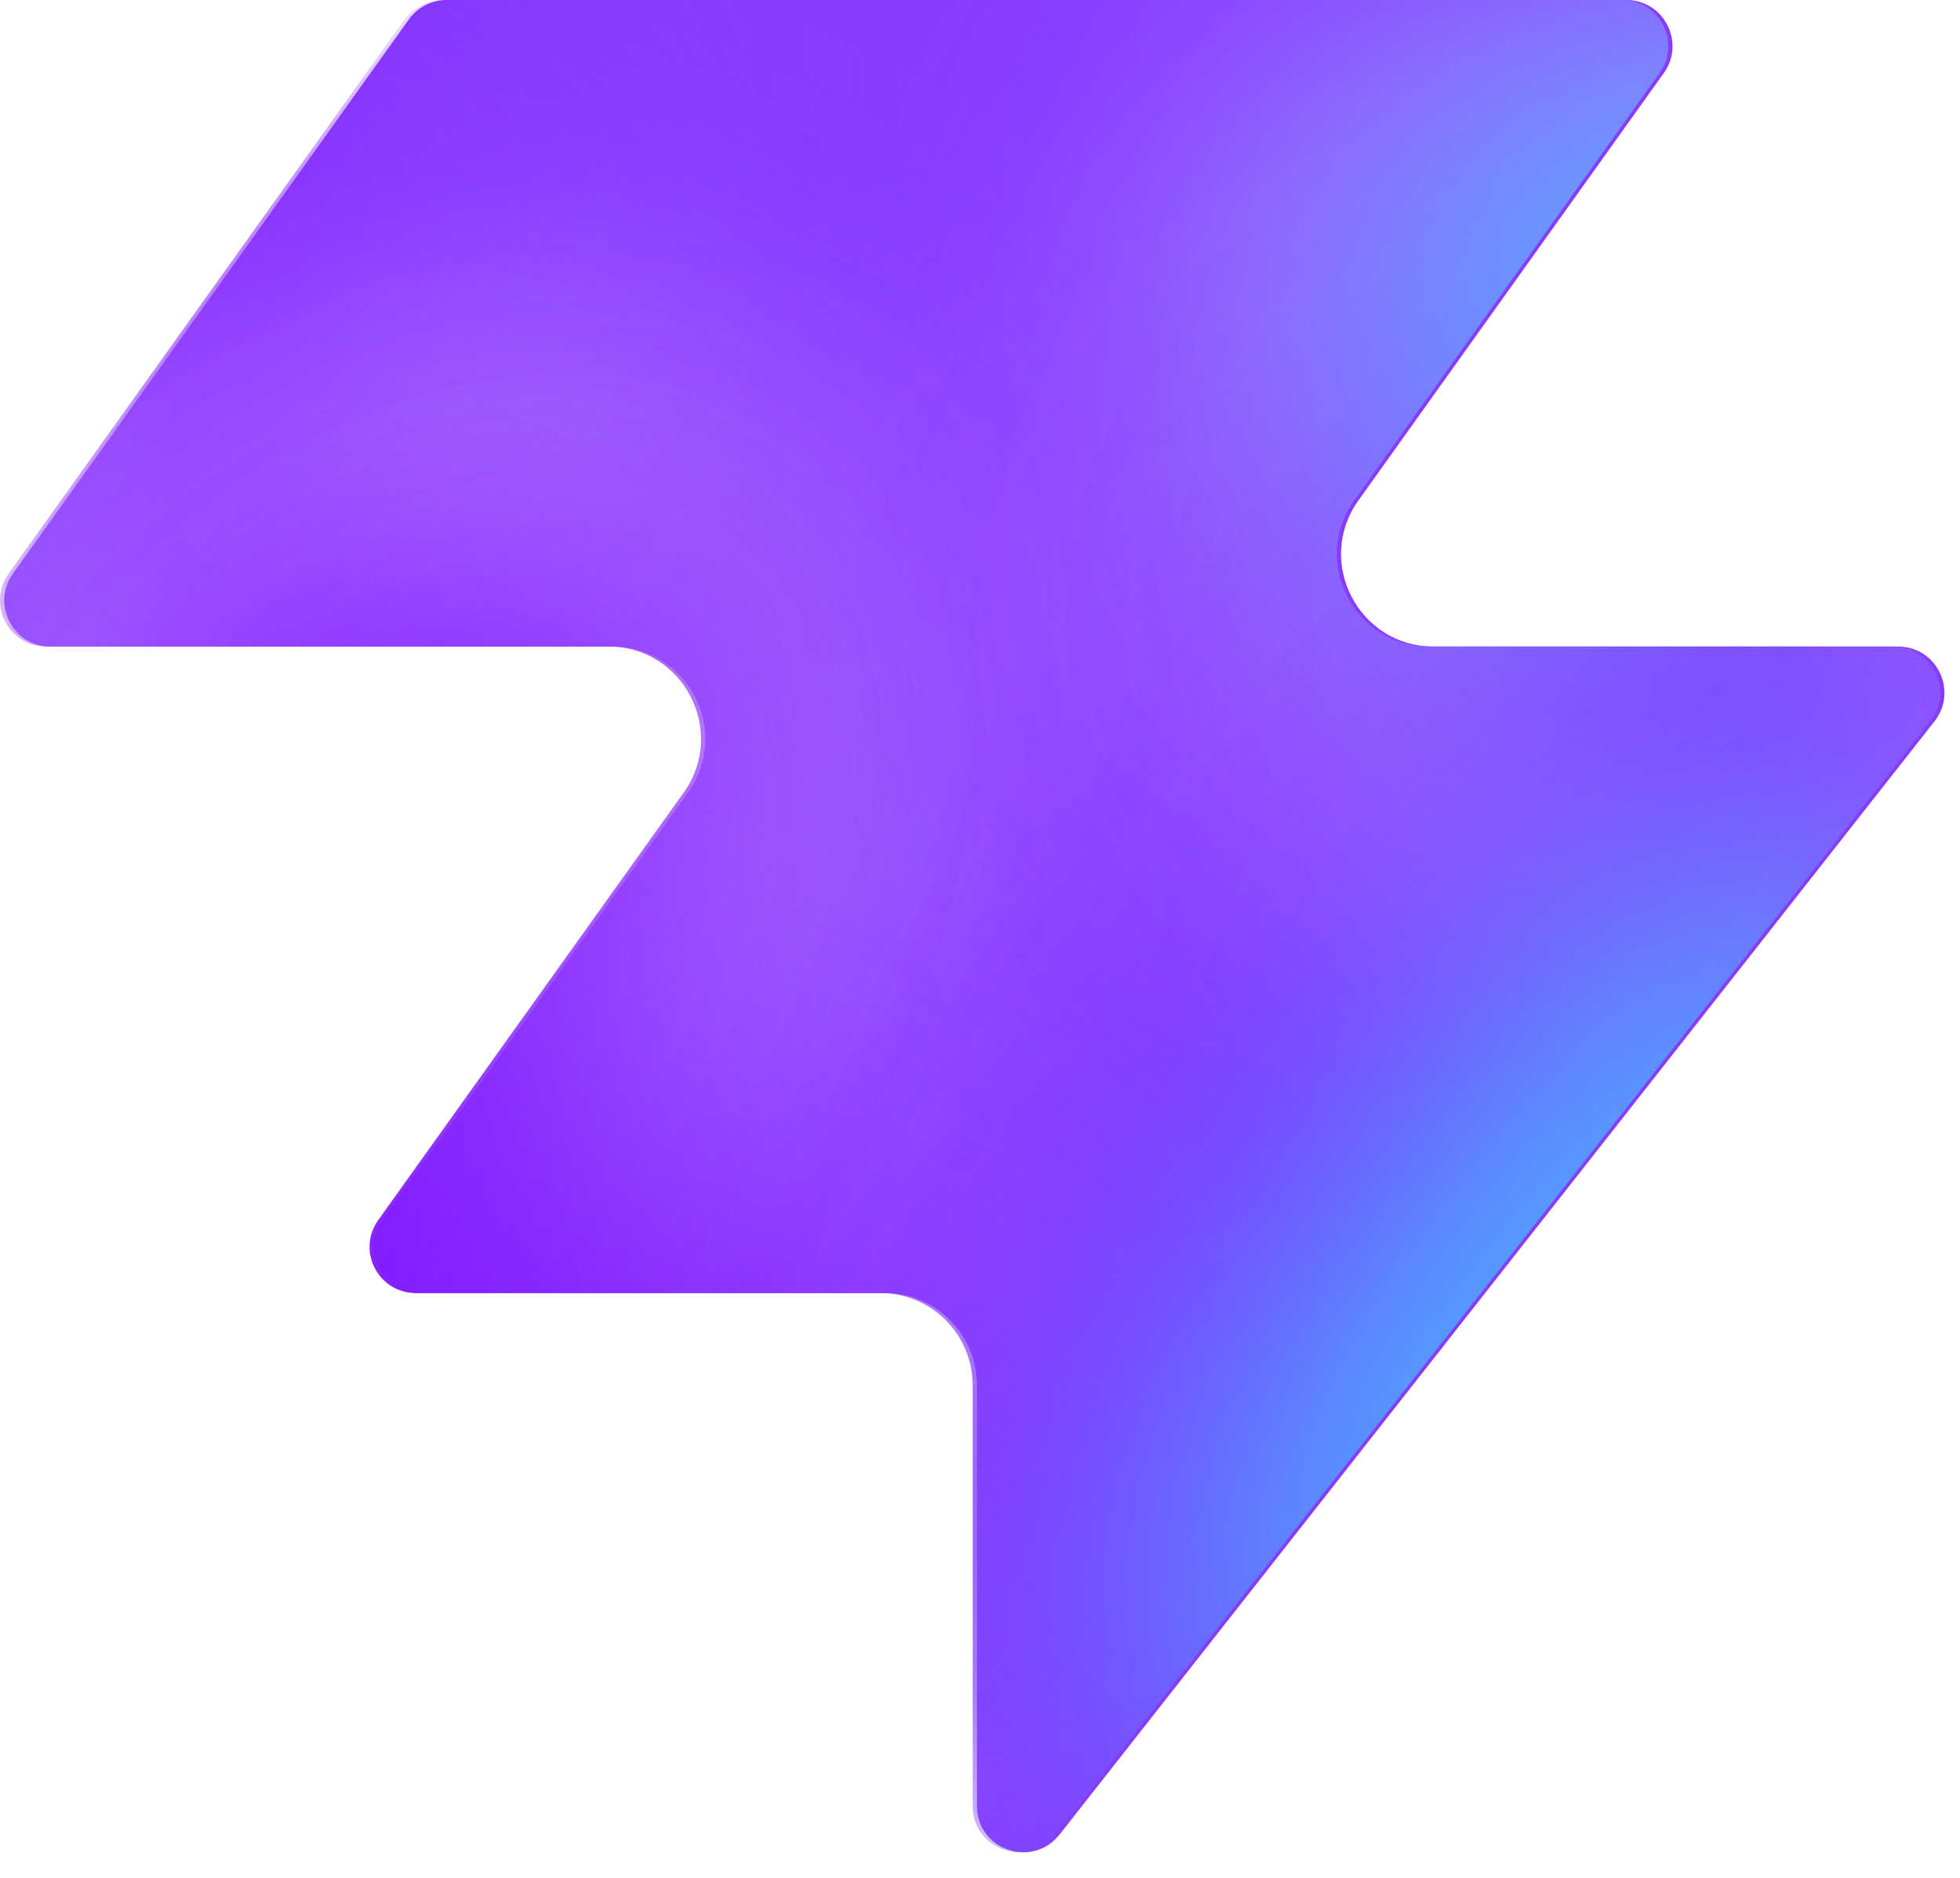
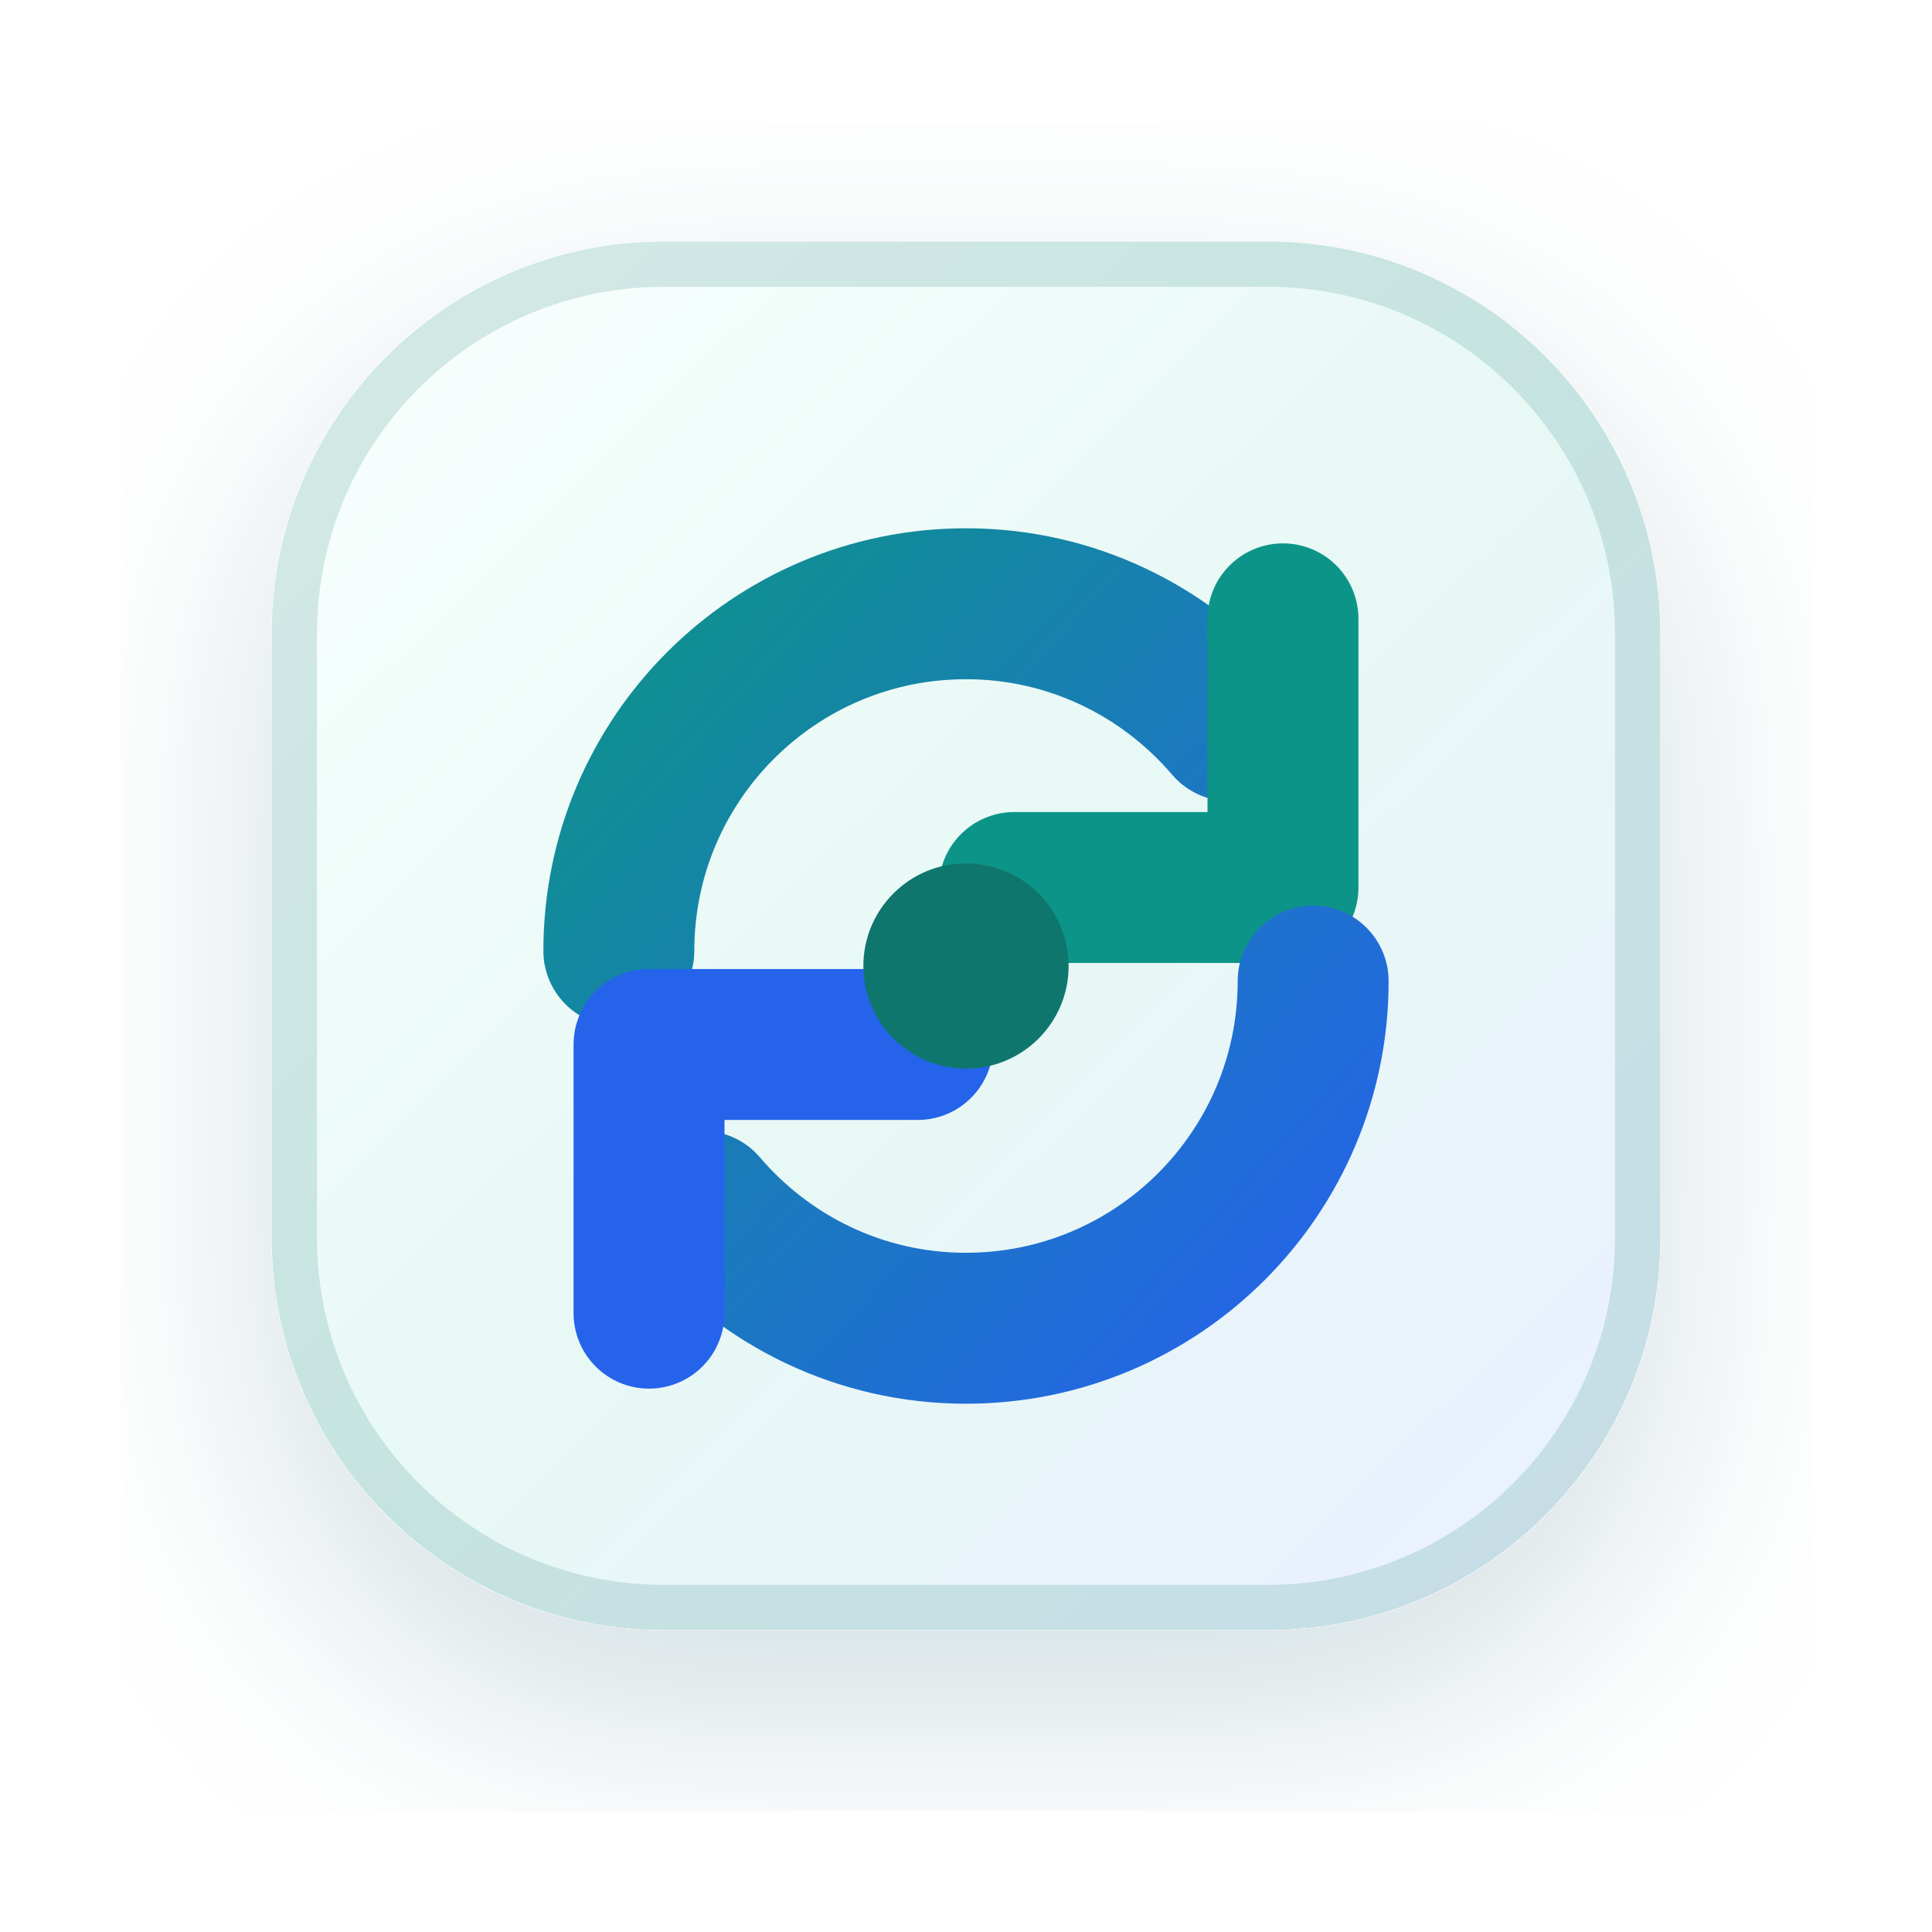
- <svg xmlns="http://www.w3.org/2000/svg" width="48" height="46" fill="none" viewBox="0 0 48 46">
-   <path fill="#863bff" d="M25.946 44.938c-.664.845-2.021.375-2.021-.698V33.937a2.26 2.26 0 0 0-2.262-2.262H10.287c-.92 0-1.456-1.04-.92-1.788l7.48-10.471c1.07-1.497 0-3.578-1.842-3.578H1.237c-.92 0-1.456-1.04-.92-1.788L10.013.474c.214-.297.556-.474.92-.474h28.894c.92 0 1.456 1.04.92 1.788l-7.48 10.471c-1.07 1.498 0 3.579 1.842 3.579h11.377c.943 0 1.473 1.088.89 1.83L25.947 44.94z" style="fill:#863bff;fill:color(display-p3 .525 .23 1);fill-opacity:1" />
-   <mask id="a" width="48" height="46" x="0" y="0" maskUnits="userSpaceOnUse" style="mask-type:alpha">
-     <path fill="#000" d="M25.842 44.938c-.664.844-2.021.375-2.021-.698V33.937a2.26 2.26 0 0 0-2.262-2.262H10.183c-.92 0-1.456-1.04-.92-1.788l7.48-10.471c1.07-1.498 0-3.579-1.842-3.579H1.133c-.92 0-1.456-1.04-.92-1.787L9.91.473c.214-.297.556-.474.92-.474h28.894c.92 0 1.456 1.04.92 1.788l-7.48 10.471c-1.07 1.498 0 3.578 1.842 3.578h11.377c.943 0 1.473 1.088.89 1.832L25.843 44.94z" style="fill:#000;fill-opacity:1" />
-   </mask>
-   <g mask="url(#a)">
-     <g filter="url(#b)">
-       <ellipse cx="5.508" cy="14.704" fill="#ede6ff" rx="5.508" ry="14.704" style="fill:#ede6ff;fill:color(display-p3 .927 .903 1);fill-opacity:1" transform="matrix(.00324 1 1 -.00324 -4.47 31.516)" />
-     </g>
-     <g filter="url(#c)">
-       <ellipse cx="10.399" cy="29.851" fill="#ede6ff" rx="10.399" ry="29.851" style="fill:#ede6ff;fill:color(display-p3 .927 .903 1);fill-opacity:1" transform="matrix(.00324 1 1 -.00324 -39.328 7.883)" />
-     </g>
-     <g filter="url(#d)">
-       <ellipse cx="5.508" cy="30.487" fill="#7e14ff" rx="5.508" ry="30.487" style="fill:#7e14ff;fill:color(display-p3 .492 .077 1);fill-opacity:1" transform="rotate(89.814 -25.913 -14.639)scale(1 -1)" />
-     </g>
-     <g filter="url(#e)">
-       <ellipse cx="5.508" cy="30.599" fill="#7e14ff" rx="5.508" ry="30.599" style="fill:#7e14ff;fill:color(display-p3 .492 .077 1);fill-opacity:1" transform="rotate(89.814 -32.644 -3.334)scale(1 -1)" />
-     </g>
-     <g filter="url(#f)">
-       <ellipse cx="5.508" cy="30.599" fill="#7e14ff" rx="5.508" ry="30.599" style="fill:#7e14ff;fill:color(display-p3 .492 .077 1);fill-opacity:1" transform="matrix(.00324 1 1 -.00324 -34.34 30.47)" />
-     </g>
-     <g filter="url(#g)">
-       <ellipse cx="14.072" cy="22.078" fill="#ede6ff" rx="14.072" ry="22.078" style="fill:#ede6ff;fill:color(display-p3 .927 .903 1);fill-opacity:1" transform="rotate(93.35 24.506 48.493)scale(-1 1)" />
-     </g>
-     <g filter="url(#h)">
-       <ellipse cx="3.47" cy="21.501" fill="#7e14ff" rx="3.47" ry="21.501" style="fill:#7e14ff;fill:color(display-p3 .492 .077 1);fill-opacity:1" transform="rotate(89.009 28.708 47.59)scale(-1 1)" />
-     </g>
-     <g filter="url(#i)">
-       <ellipse cx="3.47" cy="21.501" fill="#7e14ff" rx="3.47" ry="21.501" style="fill:#7e14ff;fill:color(display-p3 .492 .077 1);fill-opacity:1" transform="rotate(89.009 28.708 47.59)scale(-1 1)" />
-     </g>
-     <g filter="url(#j)">
-       <ellipse cx=".387" cy="8.972" fill="#7e14ff" rx="4.407" ry="29.108" style="fill:#7e14ff;fill:color(display-p3 .492 .077 1);fill-opacity:1" transform="rotate(39.51 .387 8.972)" />
-     </g>
-     <g filter="url(#k)">
-       <ellipse cx="47.523" cy="-6.092" fill="#7e14ff" rx="4.407" ry="29.108" style="fill:#7e14ff;fill:color(display-p3 .492 .077 1);fill-opacity:1" transform="rotate(37.892 47.523 -6.092)" />
-     </g>
-     <g filter="url(#l)">
-       <ellipse cx="41.412" cy="6.333" fill="#47bfff" rx="5.971" ry="9.665" style="fill:#47bfff;fill:color(display-p3 .28 .748 1);fill-opacity:1" transform="rotate(37.892 41.412 6.333)" />
-     </g>
-     <g filter="url(#m)">
-       <ellipse cx="-1.879" cy="38.332" fill="#7e14ff" rx="4.407" ry="29.108" style="fill:#7e14ff;fill:color(display-p3 .492 .077 1);fill-opacity:1" transform="rotate(37.892 -1.88 38.332)" />
-     </g>
-     <g filter="url(#n)">
-       <ellipse cx="-1.879" cy="38.332" fill="#7e14ff" rx="4.407" ry="29.108" style="fill:#7e14ff;fill:color(display-p3 .492 .077 1);fill-opacity:1" transform="rotate(37.892 -1.88 38.332)" />
-     </g>
-     <g filter="url(#o)">
-       <ellipse cx="35.651" cy="29.907" fill="#7e14ff" rx="4.407" ry="29.108" style="fill:#7e14ff;fill:color(display-p3 .492 .077 1);fill-opacity:1" transform="rotate(37.892 35.651 29.907)" />
-     </g>
-     <g filter="url(#p)">
-       <ellipse cx="38.418" cy="32.4" fill="#47bfff" rx="5.971" ry="15.297" style="fill:#47bfff;fill:color(display-p3 .28 .748 1);fill-opacity:1" transform="rotate(37.892 38.418 32.4)" />
-     </g>
-   </g>
+ <svg xmlns="http://www.w3.org/2000/svg" width="64" height="64" viewBox="0 0 64 64" fill="none">
  <defs>
-     <filter id="b" width="60.045" height="41.654" x="-19.77" y="16.149" color-interpolation-filters="sRGB" filterUnits="userSpaceOnUse">
+     <linearGradient id="bg" x1="11" y1="10" x2="54" y2="54" gradientUnits="userSpaceOnUse">
+       <stop stop-color="#F8FFFD" />
+       <stop offset="0.5" stop-color="#E7F8F5" />
+       <stop offset="1" stop-color="#EAF0FF" />
+     </linearGradient>
+     <linearGradient id="a" x1="18" y1="20" x2="44" y2="44" gradientUnits="userSpaceOnUse">
+       <stop stop-color="#0D9488" />
+       <stop offset="1" stop-color="#2563EB" />
+     </linearGradient>
+     <filter id="shadow" x="4" y="4" width="56" height="56" color-interpolation-filters="sRGB" filterUnits="userSpaceOnUse">
      <feFlood flood-opacity="0" result="BackgroundImageFix" />
-       <feBlend in="SourceGraphic" in2="BackgroundImageFix" result="shape" />
-       <feGaussianBlur result="effect1_foregroundBlur_2002_17158" stdDeviation="7.659" />
-     </filter>
-     <filter id="c" width="90.34" height="51.437" x="-54.613" y="-7.533" color-interpolation-filters="sRGB" filterUnits="userSpaceOnUse">
-       <feFlood flood-opacity="0" result="BackgroundImageFix" />
-       <feBlend in="SourceGraphic" in2="BackgroundImageFix" result="shape" />
-       <feGaussianBlur result="effect1_foregroundBlur_2002_17158" stdDeviation="7.659" />
-     </filter>
-     <filter id="d" width="79.355" height="29.4" x="-49.64" y="2.03" color-interpolation-filters="sRGB" filterUnits="userSpaceOnUse">
-       <feFlood flood-opacity="0" result="BackgroundImageFix" />
-       <feBlend in="SourceGraphic" in2="BackgroundImageFix" result="shape" />
-       <feGaussianBlur result="effect1_foregroundBlur_2002_17158" stdDeviation="4.596" />
-     </filter>
-     <filter id="e" width="79.579" height="29.4" x="-45.045" y="20.029" color-interpolation-filters="sRGB" filterUnits="userSpaceOnUse">
-       <feFlood flood-opacity="0" result="BackgroundImageFix" />
-       <feBlend in="SourceGraphic" in2="BackgroundImageFix" result="shape" />
-       <feGaussianBlur result="effect1_foregroundBlur_2002_17158" stdDeviation="4.596" />
-     </filter>
-     <filter id="f" width="79.579" height="29.4" x="-43.513" y="21.178" color-interpolation-filters="sRGB" filterUnits="userSpaceOnUse">
-       <feFlood flood-opacity="0" result="BackgroundImageFix" />
-       <feBlend in="SourceGraphic" in2="BackgroundImageFix" result="shape" />
-       <feGaussianBlur result="effect1_foregroundBlur_2002_17158" stdDeviation="4.596" />
-     </filter>
-     <filter id="g" width="74.749" height="58.852" x="15.756" y="-17.901" color-interpolation-filters="sRGB" filterUnits="userSpaceOnUse">
-       <feFlood flood-opacity="0" result="BackgroundImageFix" />
-       <feBlend in="SourceGraphic" in2="BackgroundImageFix" result="shape" />
-       <feGaussianBlur result="effect1_foregroundBlur_2002_17158" stdDeviation="7.659" />
-     </filter>
-     <filter id="h" width="61.377" height="25.362" x="23.548" y="2.284" color-interpolation-filters="sRGB" filterUnits="userSpaceOnUse">
-       <feFlood flood-opacity="0" result="BackgroundImageFix" />
-       <feBlend in="SourceGraphic" in2="BackgroundImageFix" result="shape" />
-       <feGaussianBlur result="effect1_foregroundBlur_2002_17158" stdDeviation="4.596" />
-     </filter>
-     <filter id="i" width="61.377" height="25.362" x="23.548" y="2.284" color-interpolation-filters="sRGB" filterUnits="userSpaceOnUse">
-       <feFlood flood-opacity="0" result="BackgroundImageFix" />
-       <feBlend in="SourceGraphic" in2="BackgroundImageFix" result="shape" />
-       <feGaussianBlur result="effect1_foregroundBlur_2002_17158" stdDeviation="4.596" />
-     </filter>
-     <filter id="j" width="56.045" height="63.649" x="-27.636" y="-22.853" color-interpolation-filters="sRGB" filterUnits="userSpaceOnUse">
-       <feFlood flood-opacity="0" result="BackgroundImageFix" />
-       <feBlend in="SourceGraphic" in2="BackgroundImageFix" result="shape" />
-       <feGaussianBlur result="effect1_foregroundBlur_2002_17158" stdDeviation="4.596" />
-     </filter>
-     <filter id="k" width="54.814" height="64.646" x="20.116" y="-38.415" color-interpolation-filters="sRGB" filterUnits="userSpaceOnUse">
-       <feFlood flood-opacity="0" result="BackgroundImageFix" />
-       <feBlend in="SourceGraphic" in2="BackgroundImageFix" result="shape" />
-       <feGaussianBlur result="effect1_foregroundBlur_2002_17158" stdDeviation="4.596" />
-     </filter>
-     <filter id="l" width="33.541" height="35.313" x="24.641" y="-11.323" color-interpolation-filters="sRGB" filterUnits="userSpaceOnUse">
-       <feFlood flood-opacity="0" result="BackgroundImageFix" />
-       <feBlend in="SourceGraphic" in2="BackgroundImageFix" result="shape" />
-       <feGaussianBlur result="effect1_foregroundBlur_2002_17158" stdDeviation="4.596" />
-     </filter>
-     <filter id="m" width="54.814" height="64.646" x="-29.286" y="6.009" color-interpolation-filters="sRGB" filterUnits="userSpaceOnUse">
-       <feFlood flood-opacity="0" result="BackgroundImageFix" />
-       <feBlend in="SourceGraphic" in2="BackgroundImageFix" result="shape" />
-       <feGaussianBlur result="effect1_foregroundBlur_2002_17158" stdDeviation="4.596" />
-     </filter>
-     <filter id="n" width="54.814" height="64.646" x="-29.286" y="6.009" color-interpolation-filters="sRGB" filterUnits="userSpaceOnUse">
-       <feFlood flood-opacity="0" result="BackgroundImageFix" />
-       <feBlend in="SourceGraphic" in2="BackgroundImageFix" result="shape" />
-       <feGaussianBlur result="effect1_foregroundBlur_2002_17158" stdDeviation="4.596" />
-     </filter>
-     <filter id="o" width="54.814" height="64.646" x="8.244" y="-2.416" color-interpolation-filters="sRGB" filterUnits="userSpaceOnUse">
-       <feFlood flood-opacity="0" result="BackgroundImageFix" />
-       <feBlend in="SourceGraphic" in2="BackgroundImageFix" result="shape" />
-       <feGaussianBlur result="effect1_foregroundBlur_2002_17158" stdDeviation="4.596" />
-     </filter>
-     <filter id="p" width="39.409" height="43.623" x="18.713" y="10.588" color-interpolation-filters="sRGB" filterUnits="userSpaceOnUse">
-       <feFlood flood-opacity="0" result="BackgroundImageFix" />
-       <feBlend in="SourceGraphic" in2="BackgroundImageFix" result="shape" />
-       <feGaussianBlur result="effect1_foregroundBlur_2002_17158" stdDeviation="4.596" />
+       <feColorMatrix in="SourceAlpha" result="hardAlpha" type="matrix" values="0 0 0 0 0 0 0 0 0 0 0 0 0 0 0 0 0 0 127 0" />
+       <feOffset dy="3" />
+       <feGaussianBlur stdDeviation="4" />
+       <feComposite in2="hardAlpha" operator="out" />
+       <feColorMatrix type="matrix" values="0 0 0 0 0.036 0 0 0 0 0.298 0 0 0 0 0.369 0 0 0 0.18 0" />
+       <feBlend in2="BackgroundImageFix" result="effect1_dropShadow" />
+       <feBlend in="SourceGraphic" in2="effect1_dropShadow" result="shape" />
    </filter>
  </defs>
+   <g filter="url(#shadow)">
+     <rect x="9" y="8" width="46" height="46" rx="13" fill="url(#bg)" />
+     <rect x="9.75" y="8.75" width="44.5" height="44.5" rx="12.25" stroke="#0F766E" stroke-opacity="0.16" stroke-width="1.5" />
+   </g>
+   <path d="M20.5 31.5c0-6.35 5.15-11.5 11.5-11.5 3.5 0 6.62 1.57 8.73 4.04" stroke="url(#a)" stroke-linecap="round" stroke-width="5" />
+   <path d="M42.5 20.5v8.9h-8.9" stroke="#0D9488" stroke-linecap="round" stroke-linejoin="round" stroke-width="5" />
+   <path d="M43.5 32.5C43.5 38.85 38.35 44 32 44c-3.5 0-6.62-1.57-8.73-4.04" stroke="url(#a)" stroke-linecap="round" stroke-width="5" />
+   <path d="M21.5 43.5v-8.9h8.9" stroke="#2563EB" stroke-linecap="round" stroke-linejoin="round" stroke-width="5" />
+   <circle cx="32" cy="32" r="3.4" fill="#0F766E" />
</svg>
